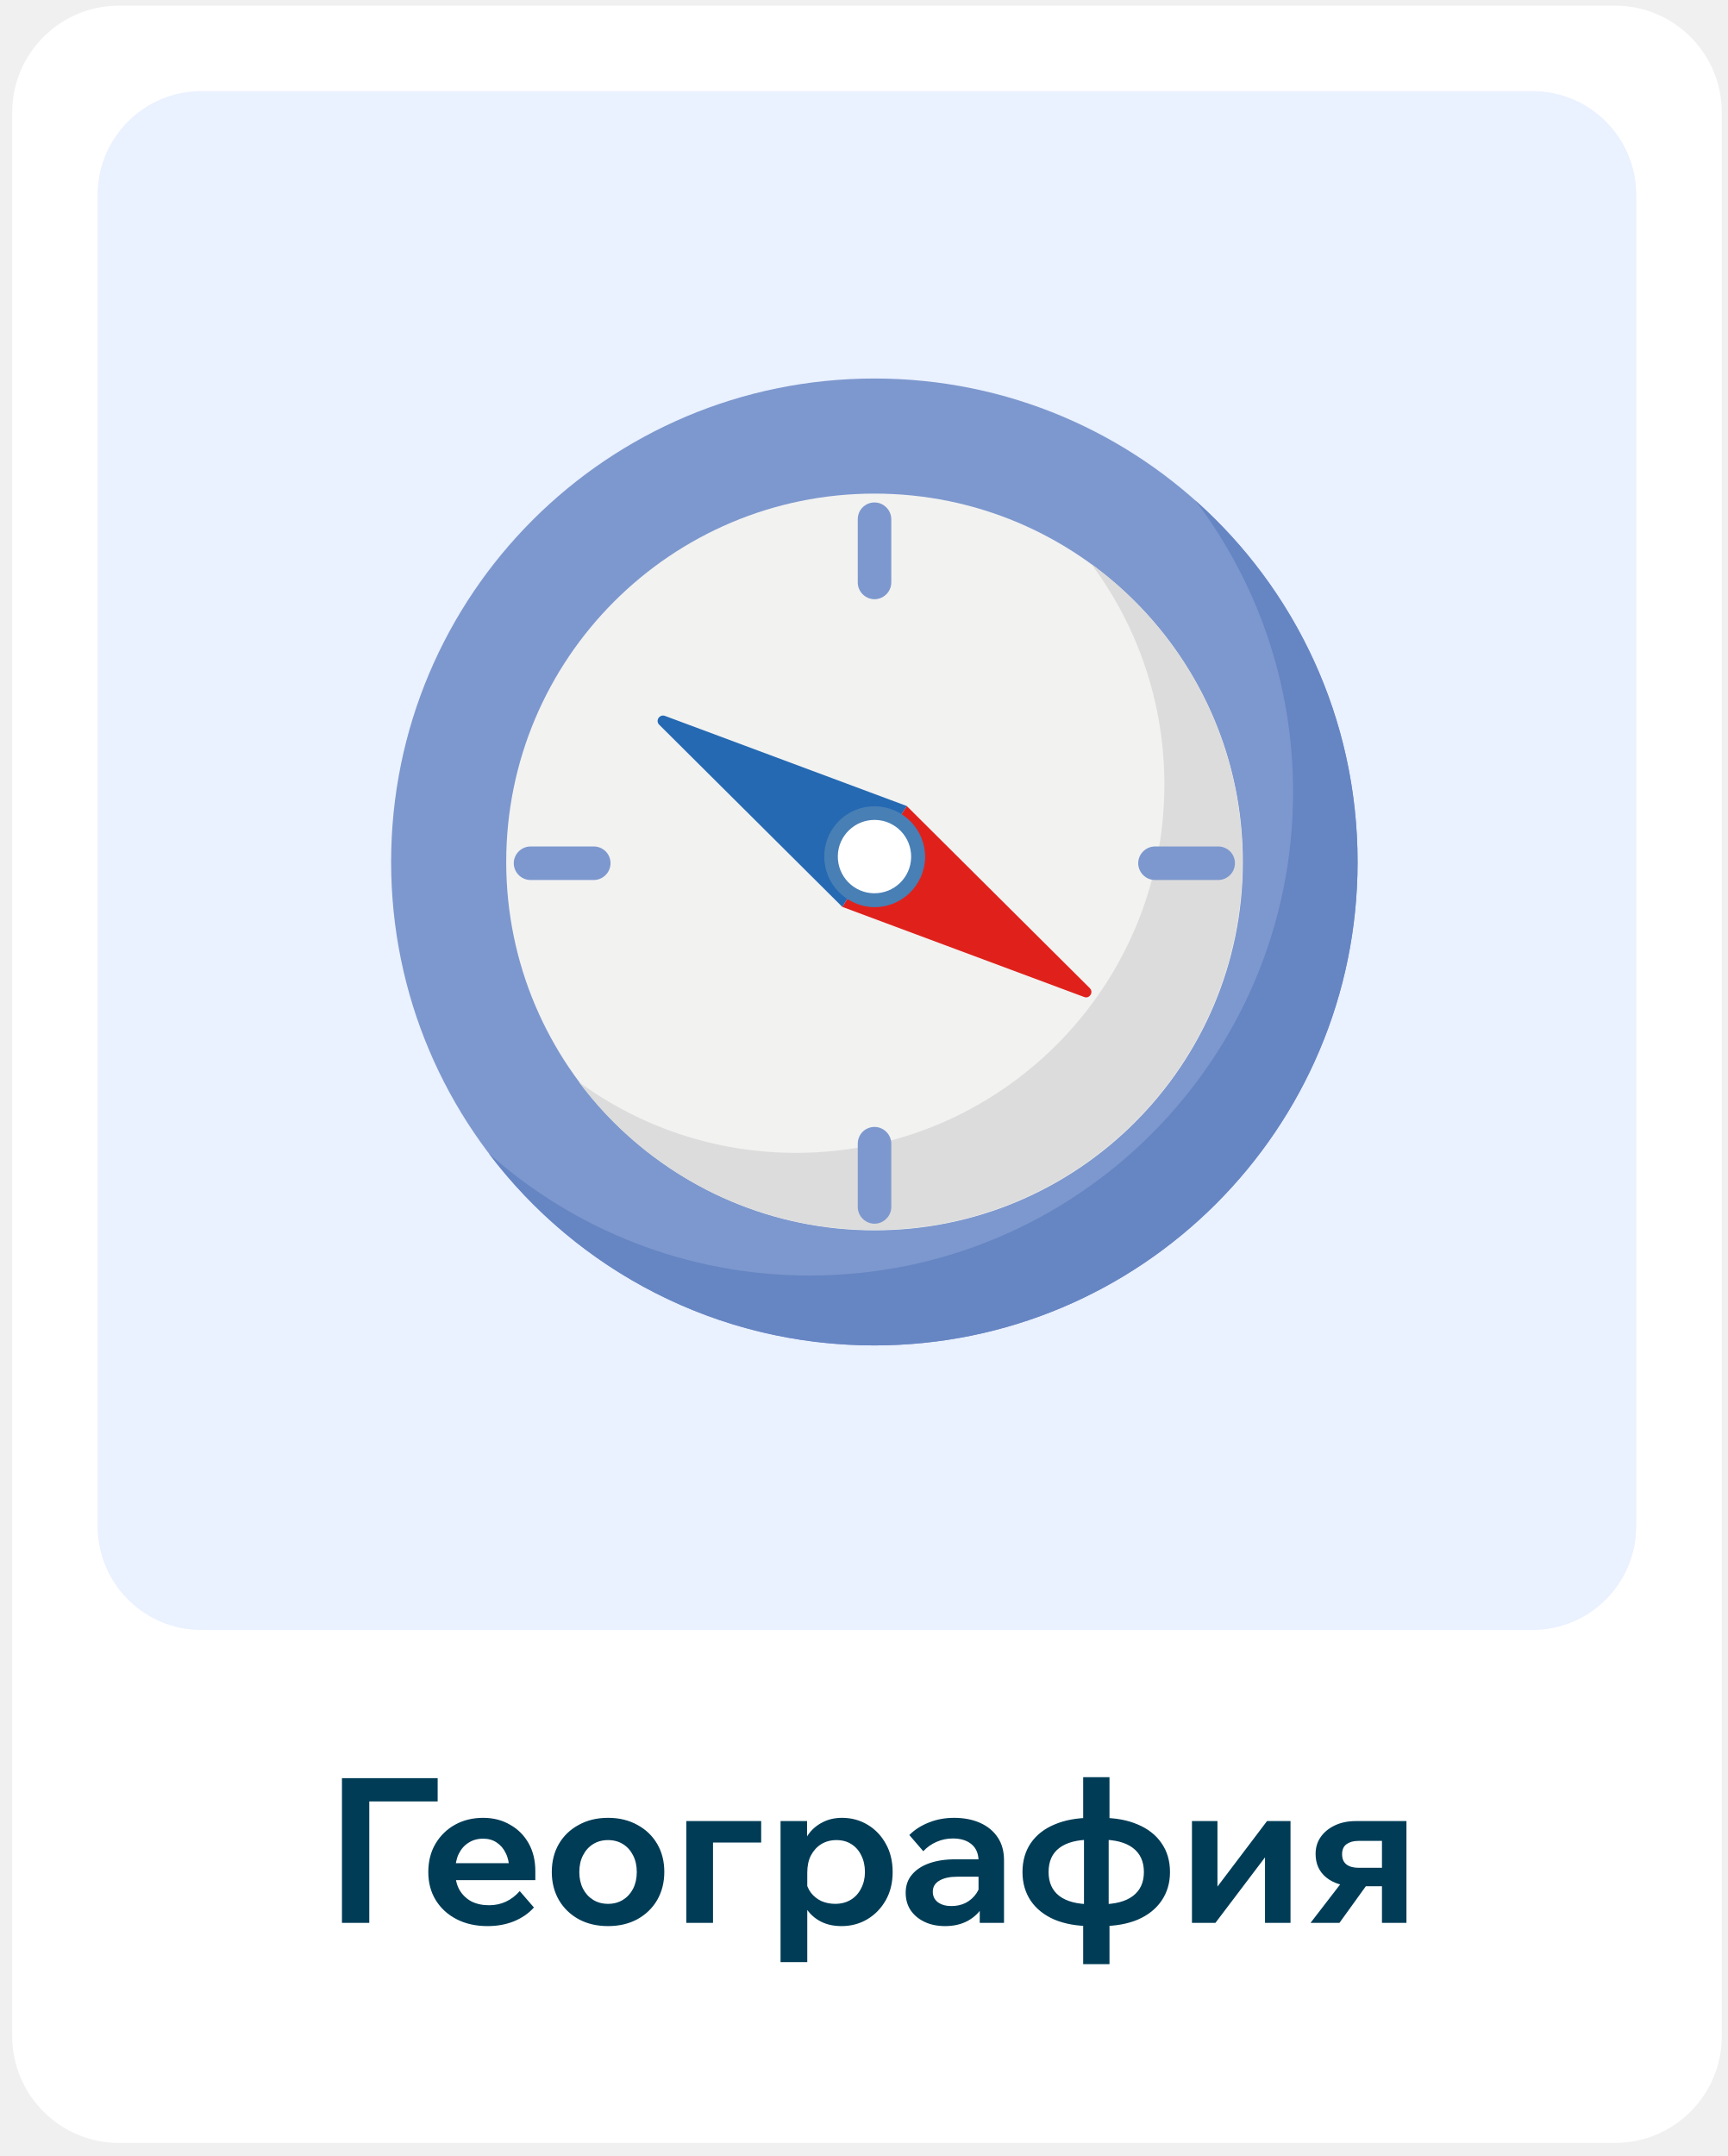
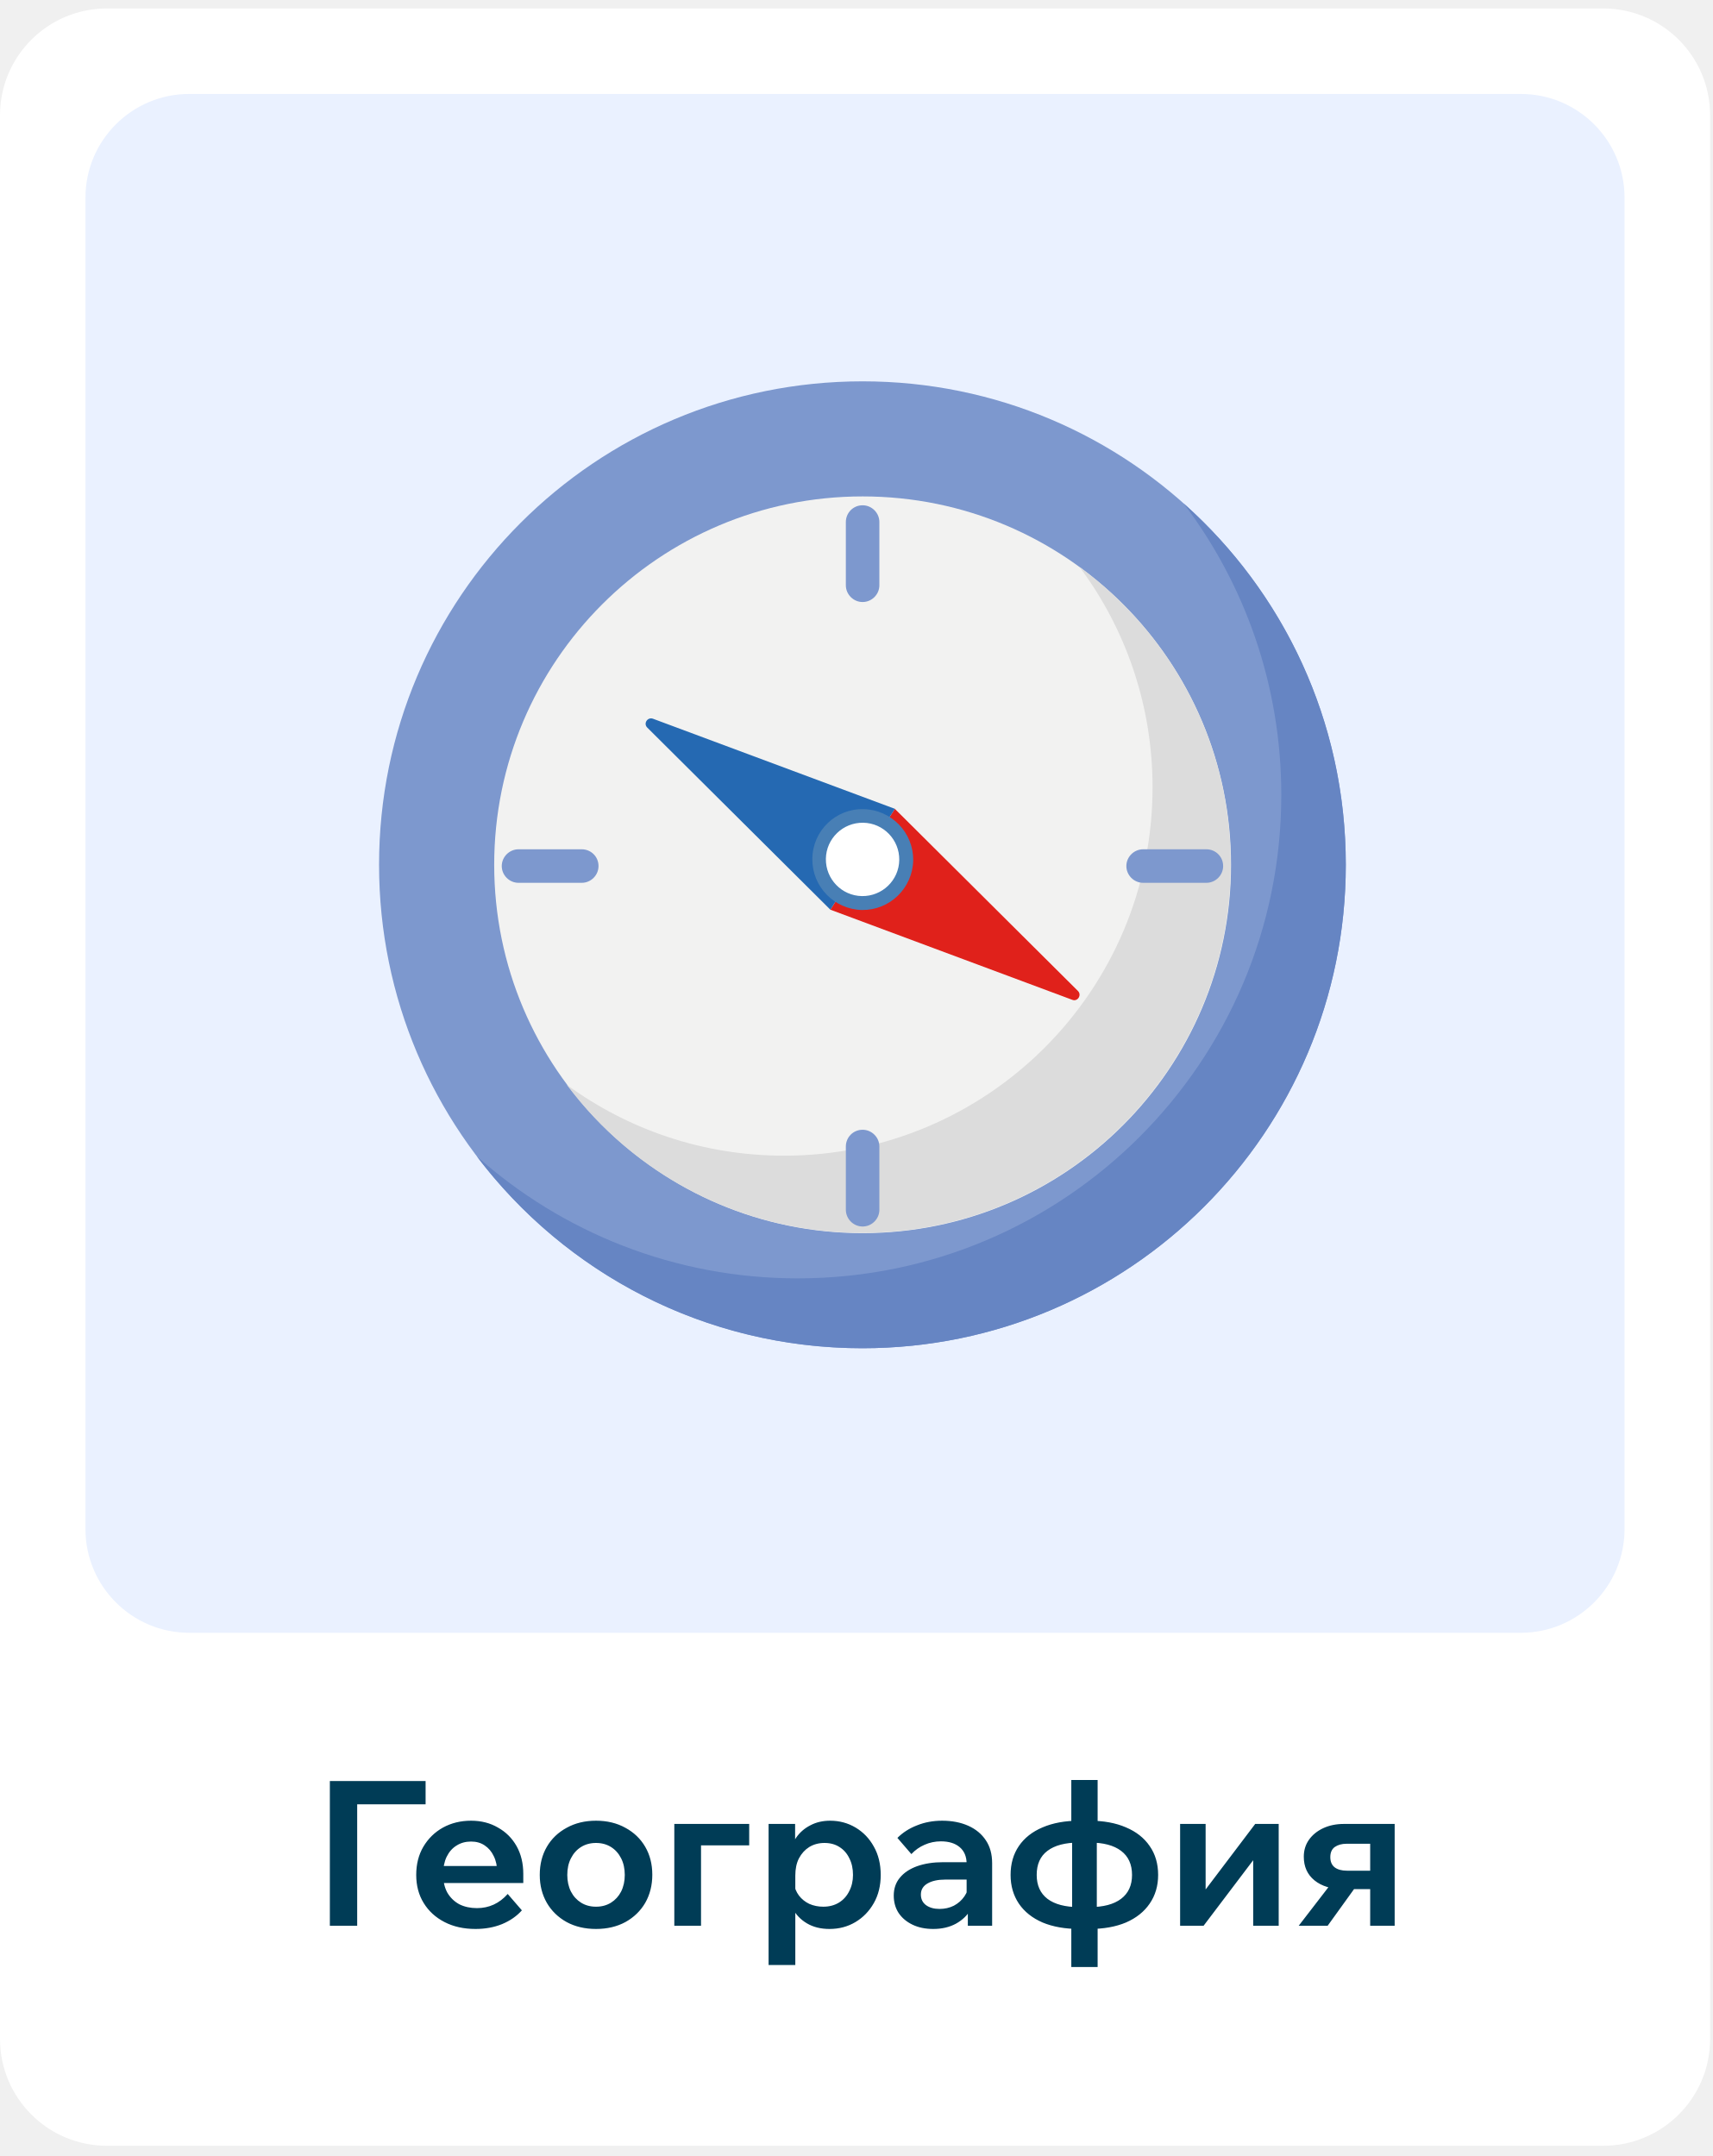
- <svg xmlns="http://www.w3.org/2000/svg" width="113" height="141" viewBox="0 0 113 141" fill="none">
-   <rect x="0.798" y="0.368" width="111.822" height="139.777" rx="6.989" fill="white" />
-   <rect x="6.385" y="5.959" width="100.639" height="100.639" rx="6.787" fill="#EAF1FF" />
-   <path d="M84.643 59.722C84.643 73.018 73.849 83.812 60.553 83.812C47.257 83.812 36.462 73.039 36.462 59.722C36.462 46.425 47.257 35.631 60.553 35.631C73.849 35.631 84.643 46.425 84.643 59.722Z" fill="#91CCC5" />
-   <path d="M74.756 40.263C77.754 44.275 79.532 49.279 79.532 54.676C79.532 67.972 68.738 78.766 55.442 78.766C50.128 78.766 45.227 77.05 41.236 74.135C45.62 80.007 52.65 83.812 60.55 83.812C73.846 83.812 84.64 73.018 84.64 59.722C84.64 51.74 80.752 44.647 74.756 40.263Z" fill="#91CCC5" />
-   <path d="M62.681 56.082L74.654 67.993C74.922 68.262 74.633 68.717 74.281 68.572L58.462 62.679L62.681 56.082Z" fill="#91CCC5" />
-   <path d="M62.682 56.082L46.863 50.189C46.512 50.065 46.222 50.499 46.491 50.768L58.464 62.679L62.682 56.082Z" fill="#91CCC5" />
-   <path d="M60.631 56.103C62.451 56.144 63.898 57.633 63.877 59.453C63.836 61.272 62.347 62.72 60.528 62.699C58.708 62.658 57.26 61.169 57.281 59.349C57.302 57.509 58.791 56.061 60.631 56.103Z" fill="#91CCC5" />
-   <path d="M60.613 56.992C61.936 57.013 62.991 58.109 62.97 59.432C62.949 60.755 61.853 61.81 60.53 61.789C59.207 61.769 58.152 60.673 58.173 59.349C58.193 58.026 59.289 56.971 60.613 56.992Z" fill="#91CCC5" />
-   <path d="M88.797 56.372C88.797 73.824 74.653 87.989 57.18 87.989C39.727 87.969 25.583 73.824 25.583 56.372C25.583 38.898 39.727 24.754 57.2 24.754C74.653 24.754 88.797 38.898 88.797 56.372Z" fill="#7D98CE" />
-   <path d="M78.19 32.736C82.201 38.03 84.579 44.647 84.579 51.802C84.579 69.254 70.435 83.419 52.962 83.419C44.897 83.419 37.556 80.4 31.973 75.437C37.742 83.068 46.882 87.989 57.18 87.989C74.633 87.989 88.798 73.845 88.798 56.372C88.798 46.963 84.703 38.526 78.19 32.736Z" fill="#6685C3" />
-   <path d="M81.292 56.371C81.292 69.668 70.498 80.462 57.202 80.462C43.906 80.462 33.111 69.668 33.111 56.371C33.111 43.075 43.906 32.281 57.202 32.281C70.498 32.281 81.292 43.054 81.292 56.371Z" fill="#F2F2F1" />
-   <path d="M71.384 36.892C74.382 40.904 76.16 45.908 76.16 51.305C76.16 64.602 65.366 75.396 52.07 75.396C46.755 75.396 41.855 73.679 37.864 70.764C42.248 76.636 49.278 80.441 57.178 80.441C70.494 80.441 81.268 69.647 81.268 56.351C81.289 48.369 77.38 41.276 71.384 36.892Z" fill="#DCDCDC" />
-   <path d="M59.308 52.711L71.281 64.622C71.55 64.891 71.26 65.346 70.909 65.201L55.09 59.308L59.308 52.711Z" fill="#E0211B" />
-   <path d="M59.31 52.712L43.491 46.818C43.139 46.694 42.85 47.128 43.119 47.397L55.092 59.308L59.31 52.712Z" fill="#2569B2" />
-   <path d="M57.264 52.732C59.084 52.773 60.531 54.262 60.511 56.082C60.469 57.902 58.98 59.349 57.161 59.328C55.341 59.287 53.894 57.798 53.914 55.979C53.935 54.138 55.444 52.691 57.264 52.732Z" fill="#487FB5" />
-   <path d="M57.24 53.621C58.564 53.642 59.618 54.738 59.597 56.062C59.577 57.385 58.481 58.44 57.157 58.419C55.834 58.398 54.779 57.302 54.8 55.979C54.821 54.655 55.917 53.601 57.24 53.621Z" fill="white" />
-   <path d="M56.105 33.956V38.092C56.105 38.692 56.601 39.188 57.201 39.188C57.801 39.188 58.297 38.692 58.297 38.092V33.956C58.297 33.357 57.801 32.86 57.201 32.86C56.581 32.86 56.105 33.357 56.105 33.956Z" fill="#7D98CE" />
-   <path d="M56.105 74.796V78.932C56.105 79.532 56.601 80.028 57.201 80.028C57.801 80.028 58.297 79.532 58.297 78.932V74.796C58.297 74.197 57.801 73.7 57.201 73.7C56.581 73.7 56.105 74.197 56.105 74.796Z" fill="#7D98CE" />
-   <path d="M79.68 55.359H75.544C74.945 55.359 74.448 55.855 74.448 56.455C74.448 57.054 74.945 57.551 75.544 57.551H79.68C80.28 57.551 80.776 57.054 80.776 56.455C80.776 55.834 80.28 55.359 79.68 55.359Z" fill="#7D98CE" />
-   <path d="M38.837 55.359H34.701C34.102 55.359 33.605 55.855 33.605 56.455C33.605 57.054 34.102 57.551 34.701 57.551H38.837C39.437 57.551 39.933 57.054 39.933 56.455C39.933 55.834 39.437 55.359 38.837 55.359Z" fill="#7D98CE" />
-   <path d="M22.367 125.753L22.367 116.29L28.627 116.29L28.627 117.812L23.188 117.812L24.154 116.713L24.154 125.753L22.367 125.753ZM33.996 123.675L34.923 124.747C34.587 125.126 34.155 125.426 33.626 125.647C33.105 125.859 32.527 125.965 31.892 125.965C31.124 125.965 30.449 125.815 29.867 125.515C29.285 125.215 28.83 124.8 28.504 124.271C28.177 123.741 28.014 123.128 28.014 122.431C28.014 121.734 28.168 121.121 28.477 120.591C28.795 120.053 29.223 119.634 29.761 119.334C30.308 119.034 30.921 118.884 31.601 118.884C32.262 118.884 32.849 119.034 33.361 119.334C33.882 119.625 34.287 120.031 34.578 120.552C34.87 121.072 35.015 121.677 35.015 122.365L35.015 122.444L33.308 122.444L33.308 122.259C33.308 121.853 33.233 121.5 33.083 121.2C32.942 120.9 32.743 120.666 32.487 120.499C32.24 120.331 31.945 120.247 31.601 120.247C31.239 120.247 30.921 120.335 30.648 120.512C30.374 120.68 30.158 120.927 29.999 121.253C29.849 121.571 29.774 121.95 29.774 122.391C29.774 122.859 29.867 123.26 30.052 123.596C30.246 123.922 30.507 124.174 30.833 124.35C31.168 124.518 31.552 124.601 31.985 124.601C32.779 124.601 33.449 124.293 33.996 123.675ZM35.015 122.96L29.139 122.96L29.139 121.849L34.803 121.849L35.015 122.365L35.015 122.96ZM39.771 125.965C39.048 125.965 38.408 125.815 37.852 125.515C37.296 125.206 36.864 124.787 36.555 124.257C36.246 123.719 36.092 123.11 36.092 122.431C36.092 121.734 36.246 121.121 36.555 120.591C36.864 120.062 37.296 119.647 37.852 119.347C38.408 119.038 39.048 118.884 39.771 118.884C40.495 118.884 41.135 119.038 41.69 119.347C42.246 119.647 42.678 120.062 42.987 120.591C43.296 121.121 43.451 121.73 43.451 122.418C43.451 123.106 43.296 123.719 42.987 124.257C42.678 124.787 42.246 125.206 41.69 125.515C41.135 125.815 40.495 125.965 39.771 125.965ZM39.771 124.509C40.142 124.509 40.468 124.421 40.751 124.244C41.033 124.068 41.254 123.825 41.412 123.516C41.571 123.199 41.651 122.837 41.651 122.431C41.651 122.016 41.571 121.655 41.412 121.346C41.254 121.028 41.033 120.781 40.751 120.605C40.468 120.428 40.142 120.34 39.771 120.34C39.401 120.34 39.074 120.428 38.792 120.605C38.51 120.781 38.289 121.028 38.13 121.346C37.971 121.655 37.892 122.016 37.892 122.431C37.892 122.837 37.971 123.199 38.13 123.516C38.289 123.825 38.51 124.068 38.792 124.244C39.074 124.421 39.401 124.509 39.771 124.509ZM44.89 125.753L44.89 119.096L49.787 119.096L49.787 120.499L45.287 120.499L46.637 119.44L46.637 125.753L44.89 125.753ZM52.802 128.321L51.055 128.321L51.055 119.096L52.789 119.096L52.789 121.16L52.418 121.16C52.48 120.728 52.625 120.34 52.855 119.996C53.093 119.652 53.402 119.383 53.781 119.188C54.161 118.985 54.593 118.884 55.078 118.884C55.687 118.884 56.243 119.034 56.746 119.334C57.249 119.634 57.646 120.049 57.937 120.578C58.237 121.107 58.387 121.725 58.387 122.431C58.387 123.128 58.237 123.741 57.937 124.271C57.637 124.8 57.236 125.215 56.733 125.515C56.23 125.815 55.665 125.965 55.039 125.965C54.465 125.965 53.971 125.841 53.556 125.594C53.142 125.347 52.828 125.016 52.617 124.601C52.405 124.178 52.312 123.715 52.339 123.212L52.709 122.974C52.753 123.274 52.864 123.543 53.04 123.781C53.217 124.01 53.442 124.191 53.715 124.324C53.997 124.447 54.302 124.509 54.628 124.509C55.017 124.509 55.356 124.421 55.647 124.244C55.939 124.068 56.164 123.821 56.322 123.503C56.49 123.185 56.574 122.828 56.574 122.431C56.574 122.016 56.494 121.655 56.336 121.346C56.186 121.028 55.969 120.781 55.687 120.605C55.414 120.428 55.087 120.34 54.708 120.34C54.337 120.34 54.006 120.428 53.715 120.605C53.433 120.781 53.208 121.028 53.04 121.346C52.881 121.655 52.802 122.03 52.802 122.471L52.802 128.321ZM65.671 125.753L64.083 125.753L64.083 124.416L64.004 124.204L64.004 121.703C64.004 121.235 63.854 120.874 63.554 120.618C63.254 120.362 62.844 120.234 62.323 120.234C61.944 120.234 61.586 120.309 61.251 120.459C60.925 120.6 60.638 120.803 60.391 121.068L59.477 120.009C59.83 119.656 60.258 119.383 60.761 119.188C61.264 118.985 61.811 118.884 62.402 118.884C63.047 118.884 63.616 118.994 64.11 119.215C64.604 119.435 64.988 119.753 65.261 120.168C65.535 120.574 65.671 121.072 65.671 121.663L65.671 125.753ZM61.82 125.965C61.308 125.965 60.858 125.872 60.47 125.687C60.082 125.501 59.778 125.246 59.557 124.919C59.345 124.593 59.239 124.213 59.239 123.781C59.239 123.322 59.372 122.934 59.636 122.616C59.901 122.29 60.276 122.038 60.761 121.862C61.255 121.685 61.825 121.597 62.469 121.597L64.176 121.597L64.176 122.735L62.601 122.735C62.124 122.735 61.741 122.819 61.45 122.987C61.158 123.154 61.013 123.397 61.013 123.715C61.013 124.006 61.123 124.235 61.344 124.403C61.573 124.571 61.869 124.654 62.23 124.654C62.575 124.654 62.888 124.584 63.17 124.443C63.452 124.293 63.682 124.09 63.858 123.834C64.035 123.578 64.136 123.287 64.163 122.96L64.666 123.199C64.666 123.746 64.546 124.227 64.308 124.641C64.07 125.056 63.735 125.382 63.302 125.621C62.879 125.85 62.385 125.965 61.82 125.965ZM71.365 125.965C70.448 125.965 69.649 125.824 68.97 125.541C68.299 125.25 67.783 124.84 67.421 124.31C67.06 123.772 66.879 123.146 66.879 122.431C66.879 121.699 67.06 121.068 67.421 120.538C67.783 120.009 68.299 119.603 68.97 119.321C69.649 119.03 70.448 118.884 71.365 118.884L72.04 118.884C72.958 118.884 73.752 119.03 74.423 119.321C75.093 119.603 75.609 120.009 75.971 120.538C76.342 121.068 76.527 121.699 76.527 122.431C76.527 123.146 76.342 123.772 75.971 124.31C75.609 124.84 75.093 125.25 74.423 125.541C73.752 125.824 72.958 125.965 72.04 125.965L71.365 125.965ZM71.365 124.535L72.04 124.535C72.94 124.535 73.629 124.354 74.105 123.993C74.581 123.631 74.82 123.11 74.82 122.431C74.82 121.743 74.581 121.218 74.105 120.856C73.629 120.494 72.94 120.313 72.04 120.313L71.365 120.313C70.457 120.313 69.764 120.494 69.287 120.856C68.82 121.209 68.586 121.734 68.586 122.431C68.586 123.11 68.82 123.631 69.287 123.993C69.764 124.354 70.457 124.535 71.365 124.535ZM70.849 128.453L70.849 125.263L70.902 125.051L70.902 119.916L70.849 119.691L70.849 116.224L72.57 116.224L72.57 119.691L72.517 119.916L72.517 125.051L72.57 125.263L72.57 128.453L70.849 128.453ZM77.964 125.753L77.964 119.096L79.632 119.096L79.632 123.529L79.539 123.503L82.874 119.096L84.41 119.096L84.41 125.753L82.742 125.753L82.742 121.319L82.835 121.346L79.499 125.753L77.964 125.753ZM90.392 125.753L90.392 119.321L91.517 120.393L88.843 120.393C88.534 120.393 88.279 120.463 88.076 120.605C87.882 120.746 87.784 120.966 87.784 121.266C87.784 121.557 87.877 121.778 88.062 121.928C88.257 122.078 88.526 122.153 88.87 122.153L91.04 122.153L91.04 123.357L88.632 123.357C87.846 123.357 87.22 123.168 86.752 122.788C86.285 122.409 86.051 121.893 86.051 121.24C86.051 120.825 86.161 120.459 86.382 120.141C86.611 119.815 86.924 119.559 87.321 119.374C87.718 119.188 88.173 119.096 88.684 119.096L91.993 119.096L91.993 125.753L90.392 125.753ZM85.72 125.753L87.943 122.868L89.69 122.868L87.612 125.753L85.72 125.753Z" fill="#003C56" />
+ <svg xmlns="http://www.w3.org/2000/svg" width="112" height="141" viewBox="0 0 112 141" fill="none">
+   <rect y="0.554" width="111.822" height="139.777" rx="6.989" fill="white" />
+   <rect x="5.588" y="6.144" width="100.639" height="100.639" rx="6.787" fill="#EAF1FF" />
+   <path d="M83.846 59.906C83.846 73.202 73.052 83.997 59.755 83.997C46.459 83.997 35.665 73.223 35.665 59.906C35.665 46.61 46.459 35.816 59.755 35.816C73.052 35.816 83.846 46.61 83.846 59.906Z" fill="#91CCC5" />
+   <path d="M73.959 40.448C76.958 44.459 78.736 49.463 78.736 54.861C78.736 68.157 67.942 78.951 54.646 78.951C49.331 78.951 44.43 77.235 40.44 74.319C44.823 80.192 51.854 83.996 59.753 83.996C73.049 83.996 83.844 73.202 83.844 59.906C83.844 51.924 79.956 44.831 73.959 40.448Z" fill="#91CCC5" />
+   <path d="M61.883 56.267L73.856 68.177C74.125 68.446 73.836 68.901 73.484 68.756L57.665 62.863L61.883 56.267Z" fill="#91CCC5" />
+   <path d="M61.886 56.267L46.066 50.373C45.715 50.249 45.425 50.683 45.694 50.952L57.667 62.863L61.886 56.267Z" fill="#91CCC5" />
+   <path d="M59.834 56.287C61.654 56.328 63.102 57.817 63.081 59.637C63.04 61.457 61.551 62.904 59.731 62.883C57.911 62.842 56.464 61.353 56.485 59.534C56.505 57.693 57.994 56.246 59.834 56.287Z" fill="#91CCC5" />
+   <path d="M59.815 57.176C61.139 57.197 62.193 58.293 62.173 59.616C62.152 60.94 61.056 61.994 59.733 61.974C58.409 61.953 57.355 60.857 57.375 59.534C57.396 58.21 58.492 57.156 59.815 57.176Z" fill="#91CCC5" />
+   <path d="M88 56.556C88 74.009 73.856 88.174 56.383 88.174C38.93 88.153 24.786 74.009 24.786 56.556C24.786 39.083 38.93 24.939 56.404 24.939C73.856 24.939 88 39.083 88 56.556Z" fill="#7D98CE" />
+   <path d="M77.392 32.921C81.404 38.214 83.782 44.831 83.782 51.986C83.782 69.439 69.638 83.604 52.164 83.604C44.1 83.604 36.759 80.585 31.176 75.622C36.945 83.252 46.085 88.174 56.383 88.174C73.835 88.174 88 74.029 88 56.556C88 47.148 83.906 38.711 77.392 32.921Z" fill="#6685C3" />
+   <path d="M80.495 56.556C80.495 69.852 69.701 80.646 56.405 80.646C43.109 80.646 32.315 69.852 32.315 56.556C32.315 43.26 43.109 32.465 56.405 32.465C69.701 32.465 80.495 43.239 80.495 56.556Z" fill="#F2F2F1" />
+   <path d="M70.587 37.077C73.586 41.088 75.364 46.093 75.364 51.49C75.364 64.786 64.57 75.58 51.273 75.58C45.959 75.58 41.058 73.864 37.067 70.948C41.451 76.821 48.482 80.626 56.381 80.626C69.698 80.626 80.472 69.832 80.472 56.535C80.492 48.553 76.584 41.461 70.587 37.077Z" fill="#DCDCDC" />
+   <path d="M58.511 52.896L70.484 64.807C70.753 65.075 70.463 65.53 70.112 65.386L54.293 59.492L58.511 52.896Z" fill="#E0211B" />
+   <path d="M58.514 52.896L42.694 47.003C42.343 46.879 42.053 47.313 42.322 47.582L54.295 59.492L58.514 52.896Z" fill="#2569B2" />
+   <path d="M56.467 52.917C58.287 52.958 59.734 54.447 59.714 56.267C59.672 58.086 58.184 59.534 56.364 59.513C54.544 59.472 53.097 57.983 53.117 56.163C53.138 54.323 54.648 52.875 56.467 52.917Z" fill="#487FB5" />
+   <path d="M56.443 53.806C57.767 53.827 58.821 54.922 58.801 56.246C58.78 57.569 57.684 58.624 56.361 58.603C55.037 58.583 53.983 57.487 54.003 56.163C54.024 54.84 55.12 53.785 56.443 53.806Z" fill="white" />
+   <path d="M55.309 34.141V38.276C55.309 38.876 55.805 39.372 56.405 39.372C57.004 39.372 57.501 38.876 57.501 38.276V34.141C57.501 33.541 57.004 33.045 56.405 33.045C55.784 33.045 55.309 33.541 55.309 34.141Z" fill="#7D98CE" />
+   <path d="M55.309 74.981V79.117C55.309 79.716 55.805 80.213 56.405 80.213C57.004 80.213 57.501 79.716 57.501 79.117V74.981C57.501 74.381 57.004 73.885 56.405 73.885C55.784 73.885 55.309 74.381 55.309 74.981Z" fill="#7D98CE" />
+   <path d="M78.883 55.543H74.747C74.148 55.543 73.651 56.039 73.651 56.639C73.651 57.239 74.148 57.735 74.747 57.735H78.883C79.483 57.735 79.979 57.239 79.979 56.639C79.979 56.019 79.483 55.543 78.883 55.543Z" fill="#7D98CE" />
+   <path d="M38.04 55.543H33.905C33.305 55.543 32.809 56.039 32.809 56.639C32.809 57.239 33.305 57.735 33.905 57.735H38.04C38.64 57.735 39.136 57.239 39.136 56.639C39.136 56.019 38.64 55.543 38.04 55.543Z" fill="#7D98CE" />
+   <path d="M21.569 125.94L21.569 116.478L27.829 116.478L27.829 118L22.39 118L23.356 116.901L23.356 125.94L21.569 125.94ZM33.198 123.863L34.125 124.935C33.789 125.314 33.357 125.614 32.828 125.835C32.307 126.046 31.729 126.152 31.094 126.152C30.326 126.152 29.651 126.002 29.069 125.702C28.487 125.402 28.032 124.988 27.706 124.458C27.379 123.929 27.216 123.316 27.216 122.619C27.216 121.921 27.37 121.308 27.679 120.779C27.997 120.241 28.425 119.822 28.963 119.522C29.51 119.222 30.123 119.072 30.803 119.072C31.465 119.072 32.051 119.222 32.563 119.522C33.084 119.813 33.489 120.219 33.781 120.739C34.072 121.26 34.217 121.864 34.217 122.552L34.217 122.632L32.51 122.632L32.51 122.446C32.51 122.041 32.435 121.688 32.285 121.388C32.144 121.088 31.945 120.854 31.689 120.686C31.442 120.519 31.147 120.435 30.803 120.435C30.441 120.435 30.123 120.523 29.85 120.699C29.576 120.867 29.36 121.114 29.201 121.441C29.051 121.758 28.976 122.138 28.976 122.579C28.976 123.046 29.069 123.448 29.254 123.783C29.448 124.11 29.709 124.361 30.035 124.538C30.37 124.705 30.754 124.789 31.187 124.789C31.981 124.789 32.651 124.48 33.198 123.863ZM34.217 123.148L28.341 123.148L28.341 122.036L34.006 122.036L34.217 122.552L34.217 123.148ZM38.973 126.152C38.25 126.152 37.61 126.002 37.054 125.702C36.498 125.393 36.066 124.974 35.757 124.445C35.449 123.907 35.294 123.298 35.294 122.619C35.294 121.921 35.449 121.308 35.757 120.779C36.066 120.249 36.498 119.835 37.054 119.535C37.61 119.226 38.25 119.072 38.973 119.072C39.697 119.072 40.337 119.226 40.892 119.535C41.448 119.835 41.881 120.249 42.19 120.779C42.498 121.308 42.653 121.917 42.653 122.605C42.653 123.294 42.498 123.907 42.19 124.445C41.881 124.974 41.448 125.393 40.892 125.702C40.337 126.002 39.697 126.152 38.973 126.152ZM38.973 124.696C39.344 124.696 39.67 124.608 39.953 124.432C40.235 124.255 40.456 124.013 40.615 123.704C40.773 123.386 40.853 123.024 40.853 122.619C40.853 122.204 40.773 121.842 40.615 121.533C40.456 121.216 40.235 120.969 39.953 120.792C39.67 120.616 39.344 120.527 38.973 120.527C38.603 120.527 38.276 120.616 37.994 120.792C37.712 120.969 37.491 121.216 37.332 121.533C37.173 121.842 37.094 122.204 37.094 122.619C37.094 123.024 37.173 123.386 37.332 123.704C37.491 124.013 37.712 124.255 37.994 124.432C38.276 124.608 38.603 124.696 38.973 124.696ZM44.092 125.94L44.092 119.283L48.989 119.283L48.989 120.686L44.489 120.686L45.839 119.627L45.839 125.94L44.092 125.94ZM52.004 128.508L50.257 128.508L50.257 119.283L51.991 119.283L51.991 121.348L51.62 121.348C51.682 120.916 51.828 120.527 52.057 120.183C52.295 119.839 52.604 119.57 52.983 119.376C53.363 119.173 53.795 119.072 54.281 119.072C54.889 119.072 55.445 119.222 55.948 119.522C56.451 119.822 56.848 120.236 57.139 120.766C57.439 121.295 57.589 121.913 57.589 122.619C57.589 123.316 57.439 123.929 57.139 124.458C56.839 124.988 56.438 125.402 55.935 125.702C55.432 126.002 54.867 126.152 54.241 126.152C53.667 126.152 53.173 126.029 52.758 125.782C52.344 125.535 52.031 125.204 51.819 124.789C51.607 124.366 51.514 123.902 51.541 123.399L51.911 123.161C51.956 123.461 52.066 123.73 52.242 123.968C52.419 124.198 52.644 124.379 52.917 124.511C53.2 124.635 53.504 124.696 53.831 124.696C54.219 124.696 54.558 124.608 54.85 124.432C55.141 124.255 55.366 124.008 55.525 123.691C55.692 123.373 55.776 123.016 55.776 122.619C55.776 122.204 55.697 121.842 55.538 121.533C55.388 121.216 55.172 120.969 54.889 120.792C54.616 120.616 54.289 120.527 53.91 120.527C53.539 120.527 53.208 120.616 52.917 120.792C52.635 120.969 52.41 121.216 52.242 121.533C52.084 121.842 52.004 122.217 52.004 122.658L52.004 128.508ZM64.874 125.94L63.285 125.94L63.285 124.604L63.206 124.392L63.206 121.891C63.206 121.423 63.056 121.061 62.756 120.805C62.456 120.549 62.046 120.422 61.525 120.422C61.146 120.422 60.788 120.497 60.453 120.647C60.127 120.788 59.84 120.991 59.593 121.255L58.68 120.197C59.033 119.844 59.461 119.57 59.963 119.376C60.466 119.173 61.013 119.072 61.605 119.072C62.249 119.072 62.818 119.182 63.312 119.402C63.806 119.623 64.19 119.941 64.463 120.355C64.737 120.761 64.874 121.26 64.874 121.851L64.874 125.94ZM61.022 126.152C60.511 126.152 60.06 126.06 59.672 125.874C59.284 125.689 58.98 125.433 58.759 125.107C58.547 124.78 58.441 124.401 58.441 123.968C58.441 123.51 58.574 123.121 58.838 122.804C59.103 122.477 59.478 122.226 59.963 122.049C60.458 121.873 61.027 121.785 61.671 121.785L63.378 121.785L63.378 122.923L61.803 122.923C61.327 122.923 60.943 123.007 60.652 123.174C60.361 123.342 60.215 123.585 60.215 123.902C60.215 124.193 60.325 124.423 60.546 124.591C60.775 124.758 61.071 124.842 61.432 124.842C61.777 124.842 62.09 124.771 62.372 124.63C62.654 124.48 62.884 124.277 63.06 124.021C63.237 123.766 63.338 123.474 63.365 123.148L63.868 123.386C63.868 123.933 63.749 124.414 63.51 124.829C63.272 125.243 62.937 125.57 62.505 125.808C62.081 126.038 61.587 126.152 61.022 126.152ZM70.567 126.152C69.65 126.152 68.851 126.011 68.172 125.729C67.501 125.438 66.985 125.027 66.624 124.498C66.262 123.96 66.081 123.333 66.081 122.619C66.081 121.886 66.262 121.255 66.624 120.726C66.985 120.197 67.501 119.791 68.172 119.508C68.851 119.217 69.65 119.072 70.567 119.072L71.243 119.072C72.16 119.072 72.954 119.217 73.625 119.508C74.295 119.791 74.811 120.197 75.173 120.726C75.544 121.255 75.729 121.886 75.729 122.619C75.729 123.333 75.544 123.96 75.173 124.498C74.811 125.027 74.295 125.438 73.625 125.729C72.954 126.011 72.16 126.152 71.243 126.152L70.567 126.152ZM70.567 124.723L71.243 124.723C72.142 124.723 72.831 124.542 73.307 124.18C73.784 123.818 74.022 123.298 74.022 122.619C74.022 121.93 73.784 121.405 73.307 121.044C72.831 120.682 72.142 120.501 71.243 120.501L70.567 120.501C69.659 120.501 68.966 120.682 68.49 121.044C68.022 121.396 67.788 121.921 67.788 122.619C67.788 123.298 68.022 123.818 68.49 124.18C68.966 124.542 69.659 124.723 70.567 124.723ZM70.051 128.64L70.051 125.451L70.104 125.239L70.104 120.104L70.051 119.879L70.051 116.411L71.772 116.411L71.772 119.879L71.719 120.104L71.719 125.239L71.772 125.451L71.772 128.64L70.051 128.64ZM77.166 125.94L77.166 119.283L78.834 119.283L78.834 123.717L78.741 123.691L82.076 119.283L83.612 119.283L83.612 125.94L81.944 125.94L81.944 121.507L82.037 121.533L78.702 125.94L77.166 125.94ZM89.594 125.94L89.594 119.508L90.719 120.58L88.046 120.58C87.737 120.58 87.481 120.651 87.278 120.792C87.084 120.933 86.987 121.154 86.987 121.454C86.987 121.745 87.079 121.966 87.265 122.116C87.459 122.266 87.728 122.341 88.072 122.341L90.243 122.341L90.243 123.545L87.834 123.545C87.048 123.545 86.422 123.355 85.954 122.976C85.487 122.596 85.253 122.08 85.253 121.427C85.253 121.013 85.363 120.647 85.584 120.329C85.813 120.002 86.126 119.747 86.523 119.561C86.921 119.376 87.375 119.283 87.887 119.283L91.195 119.283L91.195 125.94L89.594 125.94ZM84.922 125.94L87.145 123.055L88.892 123.055L86.815 125.94L84.922 125.94Z" fill="#003C56" />
</svg>
